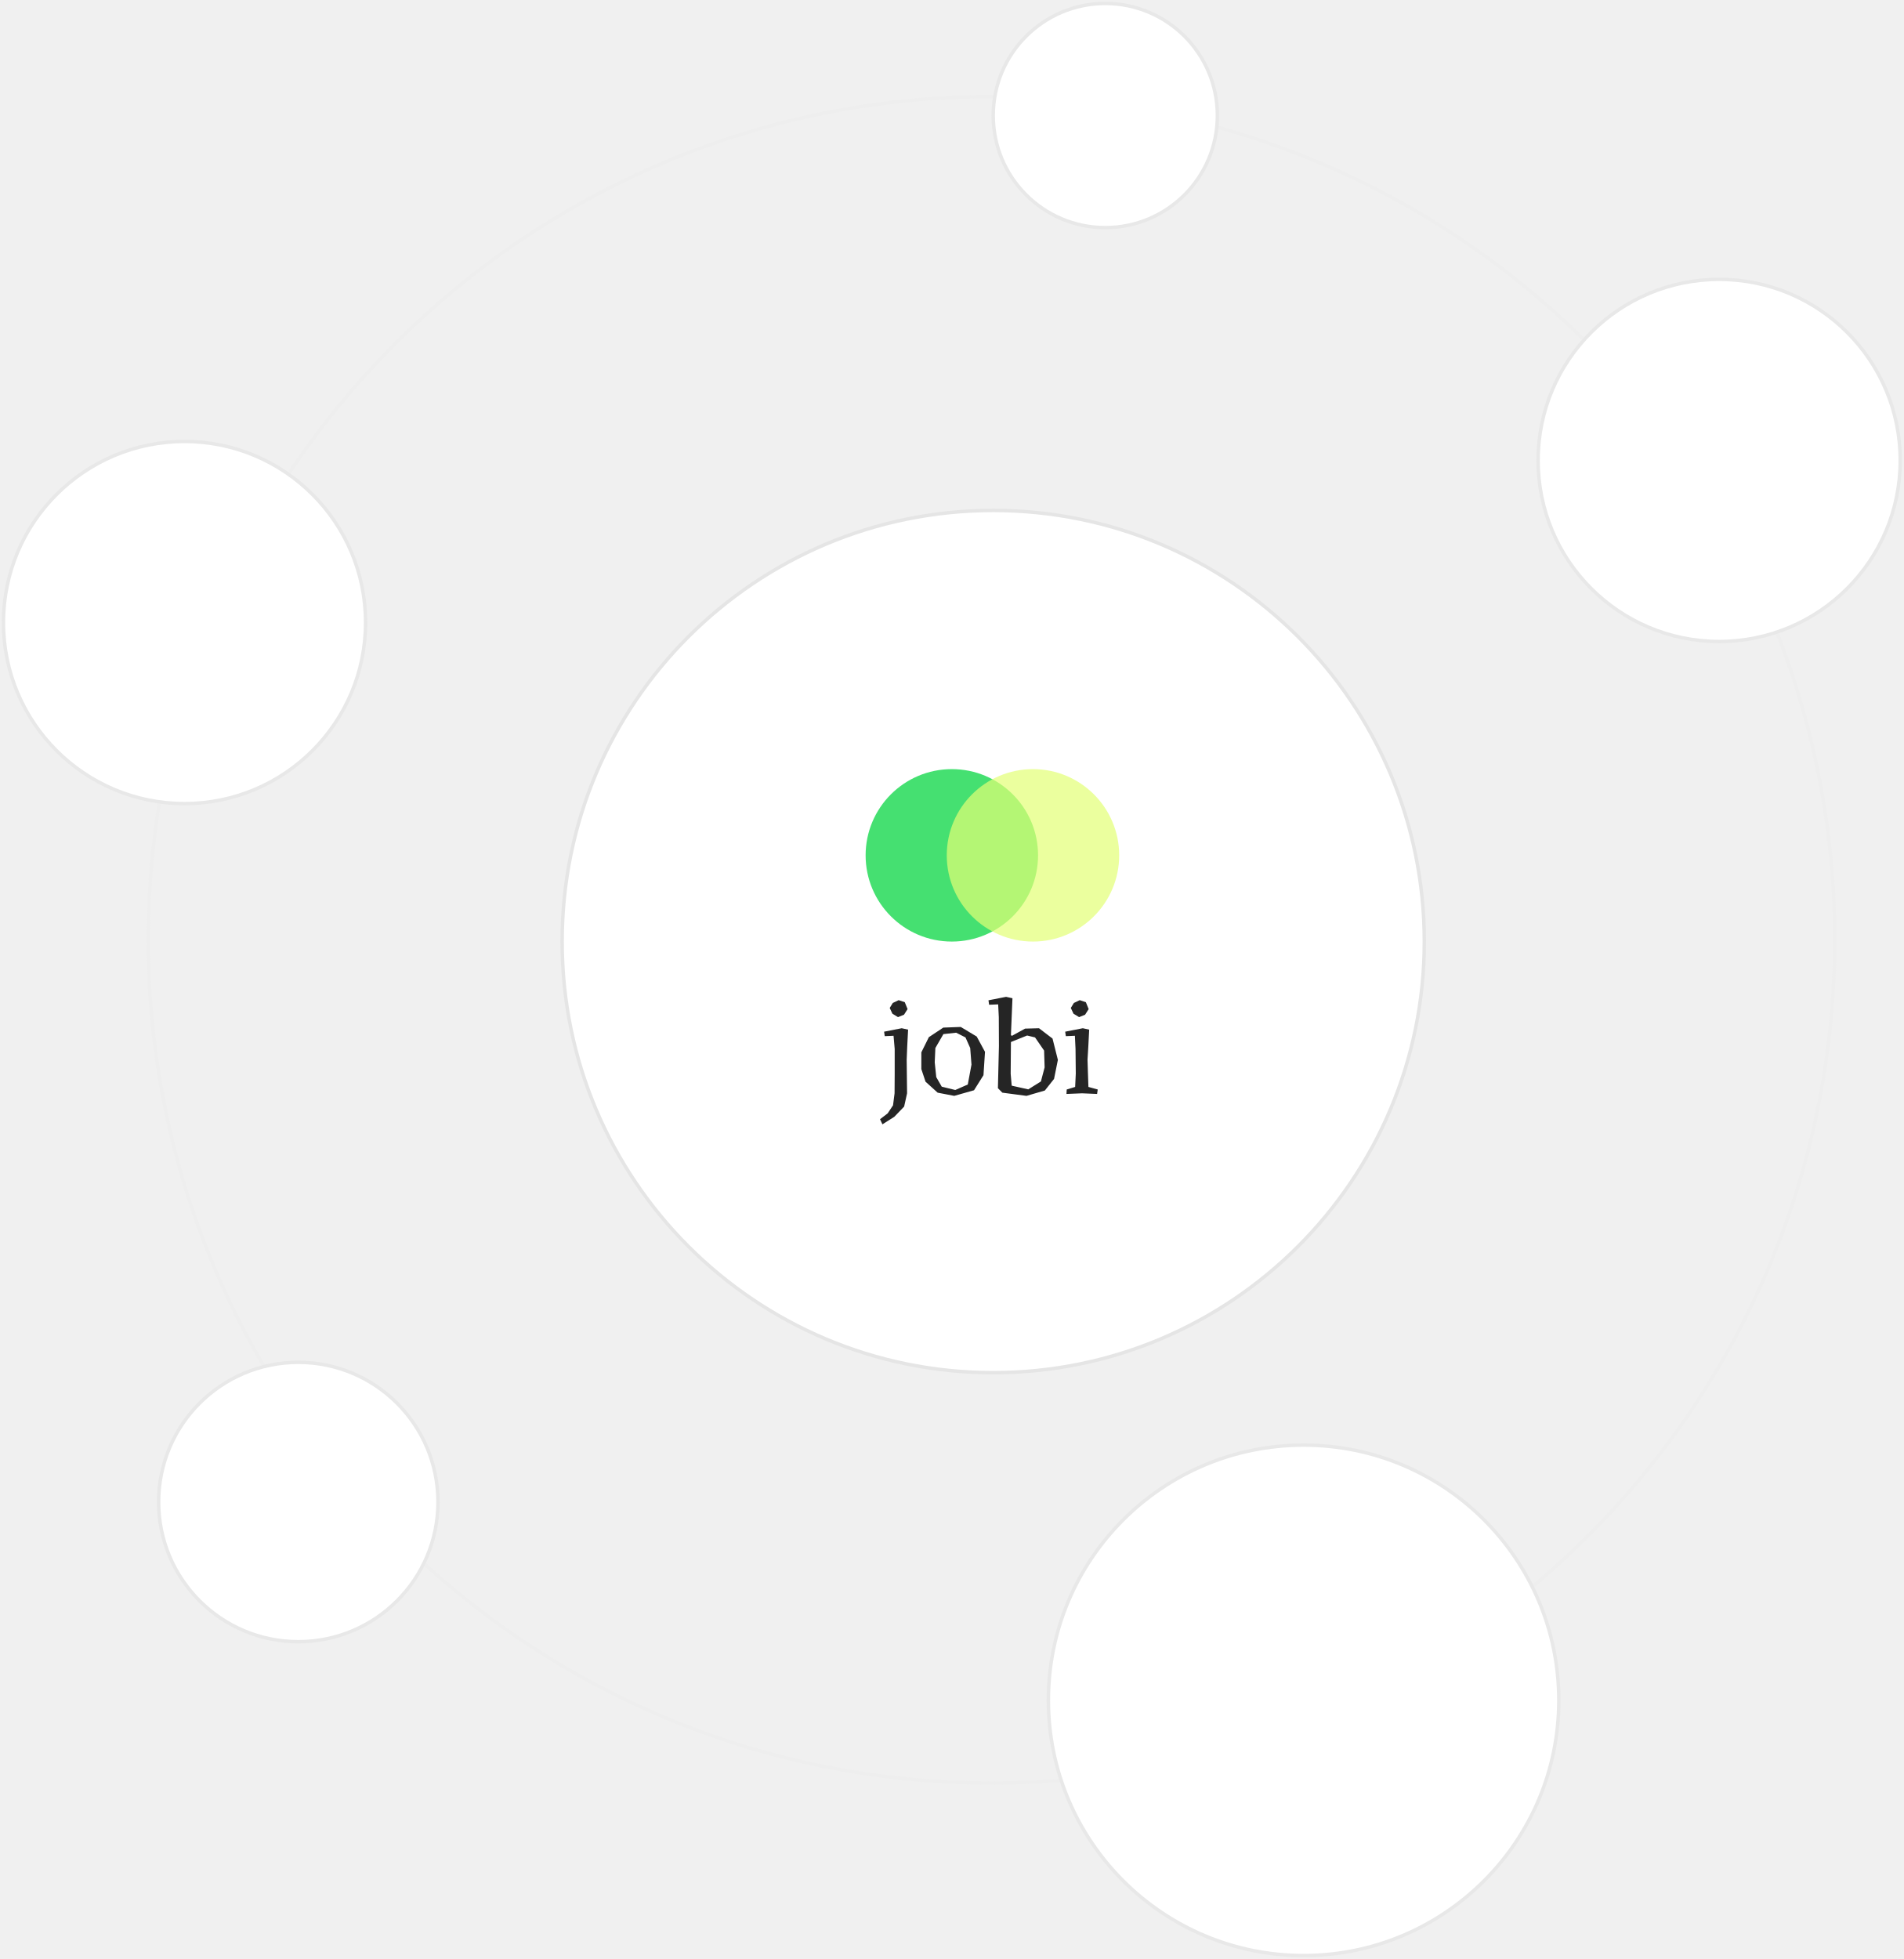
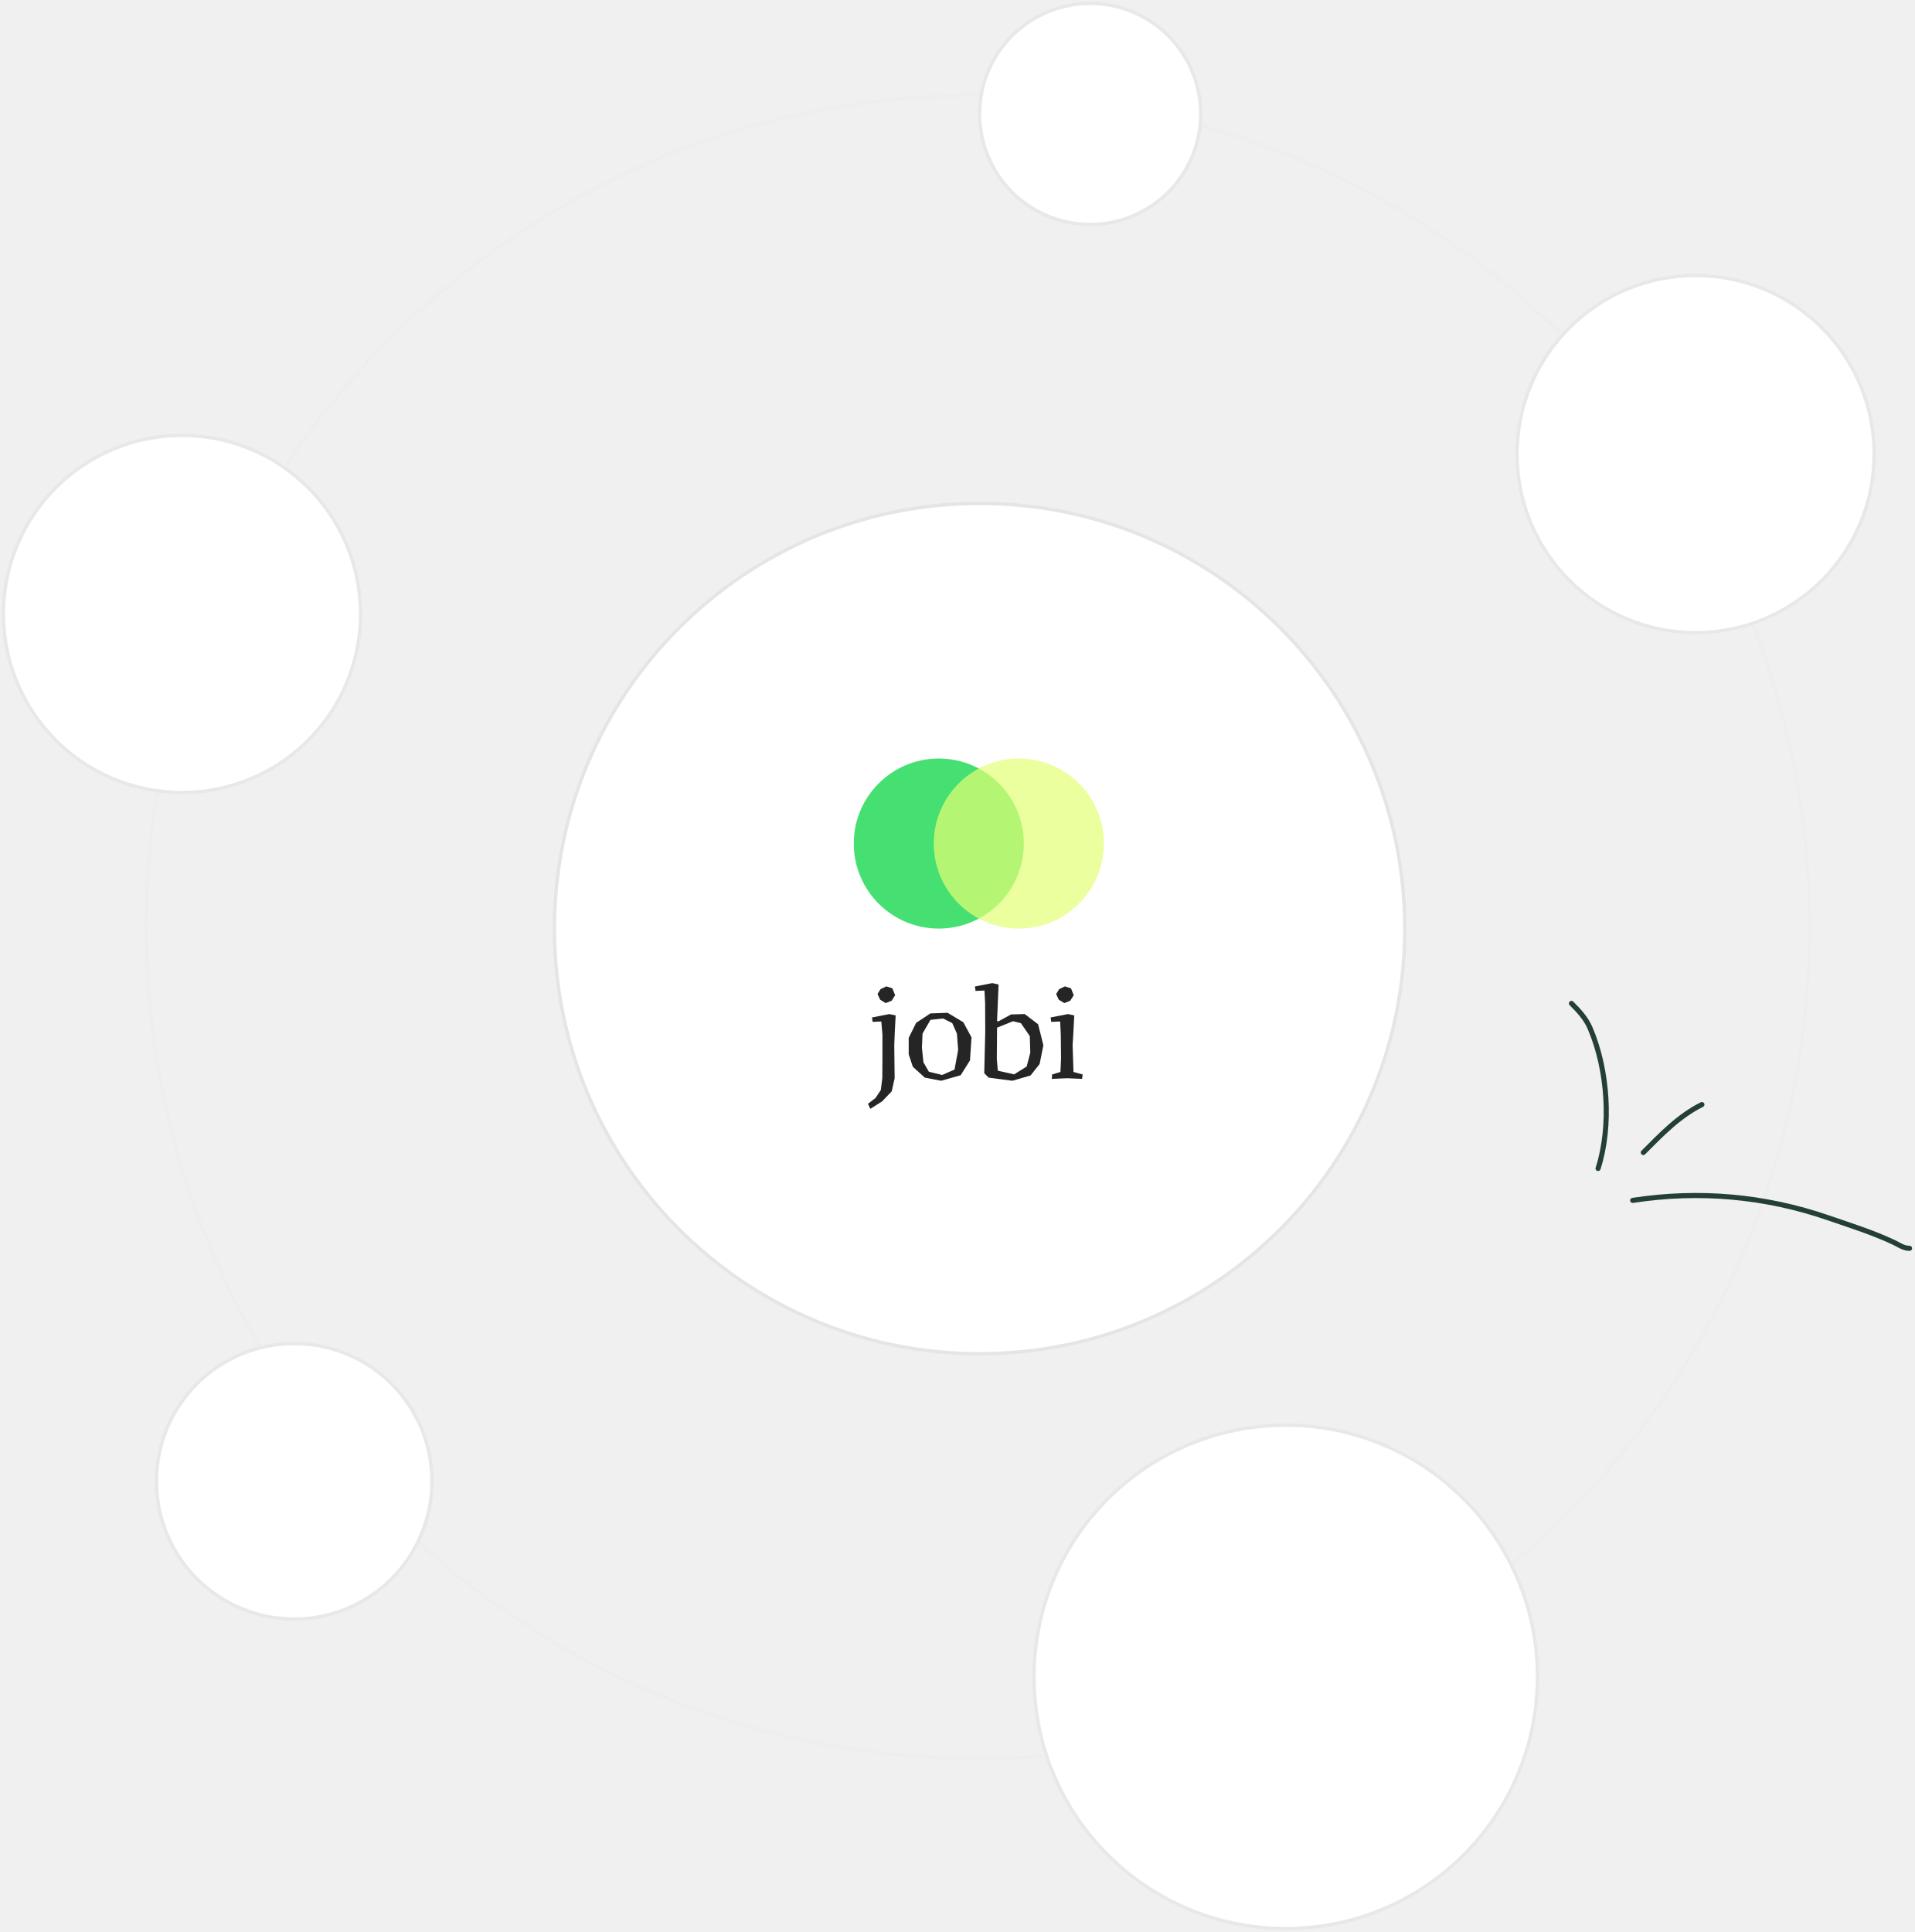
- <svg xmlns="http://www.w3.org/2000/svg" width="552" height="568" viewBox="0 0 552 568" fill="none">
+ <svg xmlns="http://www.w3.org/2000/svg" width="563" height="568" viewBox="0 0 563 568" fill="none">
  <rect x="43" y="28" width="489" height="489" rx="244.5" stroke="#EEEEEE" />
  <rect x="163" y="148" width="250" height="250" rx="125" fill="white" stroke="#E5E5E5" />
  <circle cx="276" cy="248" r="25" fill="#45E071" />
  <circle opacity="0.7" cx="299.529" cy="248" r="25" fill="#E3FF75" />
  <path d="M263.02 317L262.169 320.848L259.32 323.808L255.879 325.991L255.176 324.511L257.396 322.809L258.95 320.478L259.394 317L259.431 311.265V304.161L259.098 300.313L256.545 300.424L256.36 299.129L261.466 298.13L263.316 298.537L263.057 303.569L262.909 307.269L263.02 317ZM258.876 290.804L260.578 289.99L262.354 290.582L263.168 292.58L262.132 294.208L260.393 294.911L258.765 293.912L257.988 292.247L258.876 290.804ZM267.155 309.97V305.123L269.338 300.72L273.519 297.945L278.588 297.76L283.213 300.535L285.618 304.975L285.174 311.746L282.436 316.112L276.701 317.74L271.891 316.815L268.376 313.633L267.155 309.97ZM271.225 303.865L271.04 308.009L271.484 312.301L273.075 315.076L276.997 316.038L280.623 314.447L281.696 308.675L281.326 303.865L279.957 300.794L277.256 299.425L273.556 299.832L271.225 303.865ZM293.135 300.091L293.394 300.35L297.242 298.241L301.275 298.13L305.197 301.127L306.751 307.306L305.641 312.819L302.977 316.186L297.649 317.74L290.656 316.815L289.361 315.52L289.657 303.31L289.62 294.911L289.435 291.211L286.808 291.322L286.623 290.027L291.729 289.028L293.579 289.435L293.135 300.091ZM293.061 311.339L293.357 314.78L298.167 315.853L301.83 313.559L302.903 309.489L302.755 304.605L300.128 300.794L297.834 300.239L293.135 302.126L293.061 311.339ZM311.386 290.804L313.088 289.99L314.864 290.582L315.678 292.58L314.642 294.208L312.903 294.911L311.275 293.912L310.498 292.247L311.386 290.804ZM315.567 303.569L315.345 307.269L315.456 310.858L315.604 315.15L318.305 315.89L318.12 317.185L313.754 317L309.24 317.185L309.314 315.89L311.756 315.15L311.941 311.265L311.867 304.161L311.682 300.313L309.055 300.424L308.87 299.129L313.976 298.13L315.826 298.537L315.567 303.569Z" fill="#252525" />
  <circle cx="498.5" cy="133.5" r="52.5" fill="white" stroke="#E8E8E8" />
  <circle cx="53.5" cy="180.5" r="52.5" fill="white" stroke="#E8E8E8" />
  <circle cx="320.5" cy="33.5" r="32.5" fill="white" stroke="#E8E8E8" />
  <circle cx="86.5" cy="435.5" r="40.5" fill="white" stroke="#E8E8E8" />
  <circle cx="378" cy="493" r="74" fill="white" stroke="#E8E8E8" />
+   <path d="M480 352.913C499.455 349.92 518.837 351.595 537.522 358.043C543.962 360.266 550.613 362.342 556.782 365.261C558.361 366.008 559.621 367 561.391 367" stroke="#244034" stroke-width="1.5" stroke-linecap="round" />
+   <path d="M469.826 343.522C473.854 330.989 472.676 314.389 467.478 302.261C466.231 299.35 464.195 297.195 462 295" stroke="#244034" stroke-width="1.5" stroke-linecap="round" />
+   <path d="M483.13 338.826C488.468 333.488 493.562 328.132 500.348 324.739" stroke="#244034" stroke-width="1.5" stroke-linecap="round" />
</svg>
